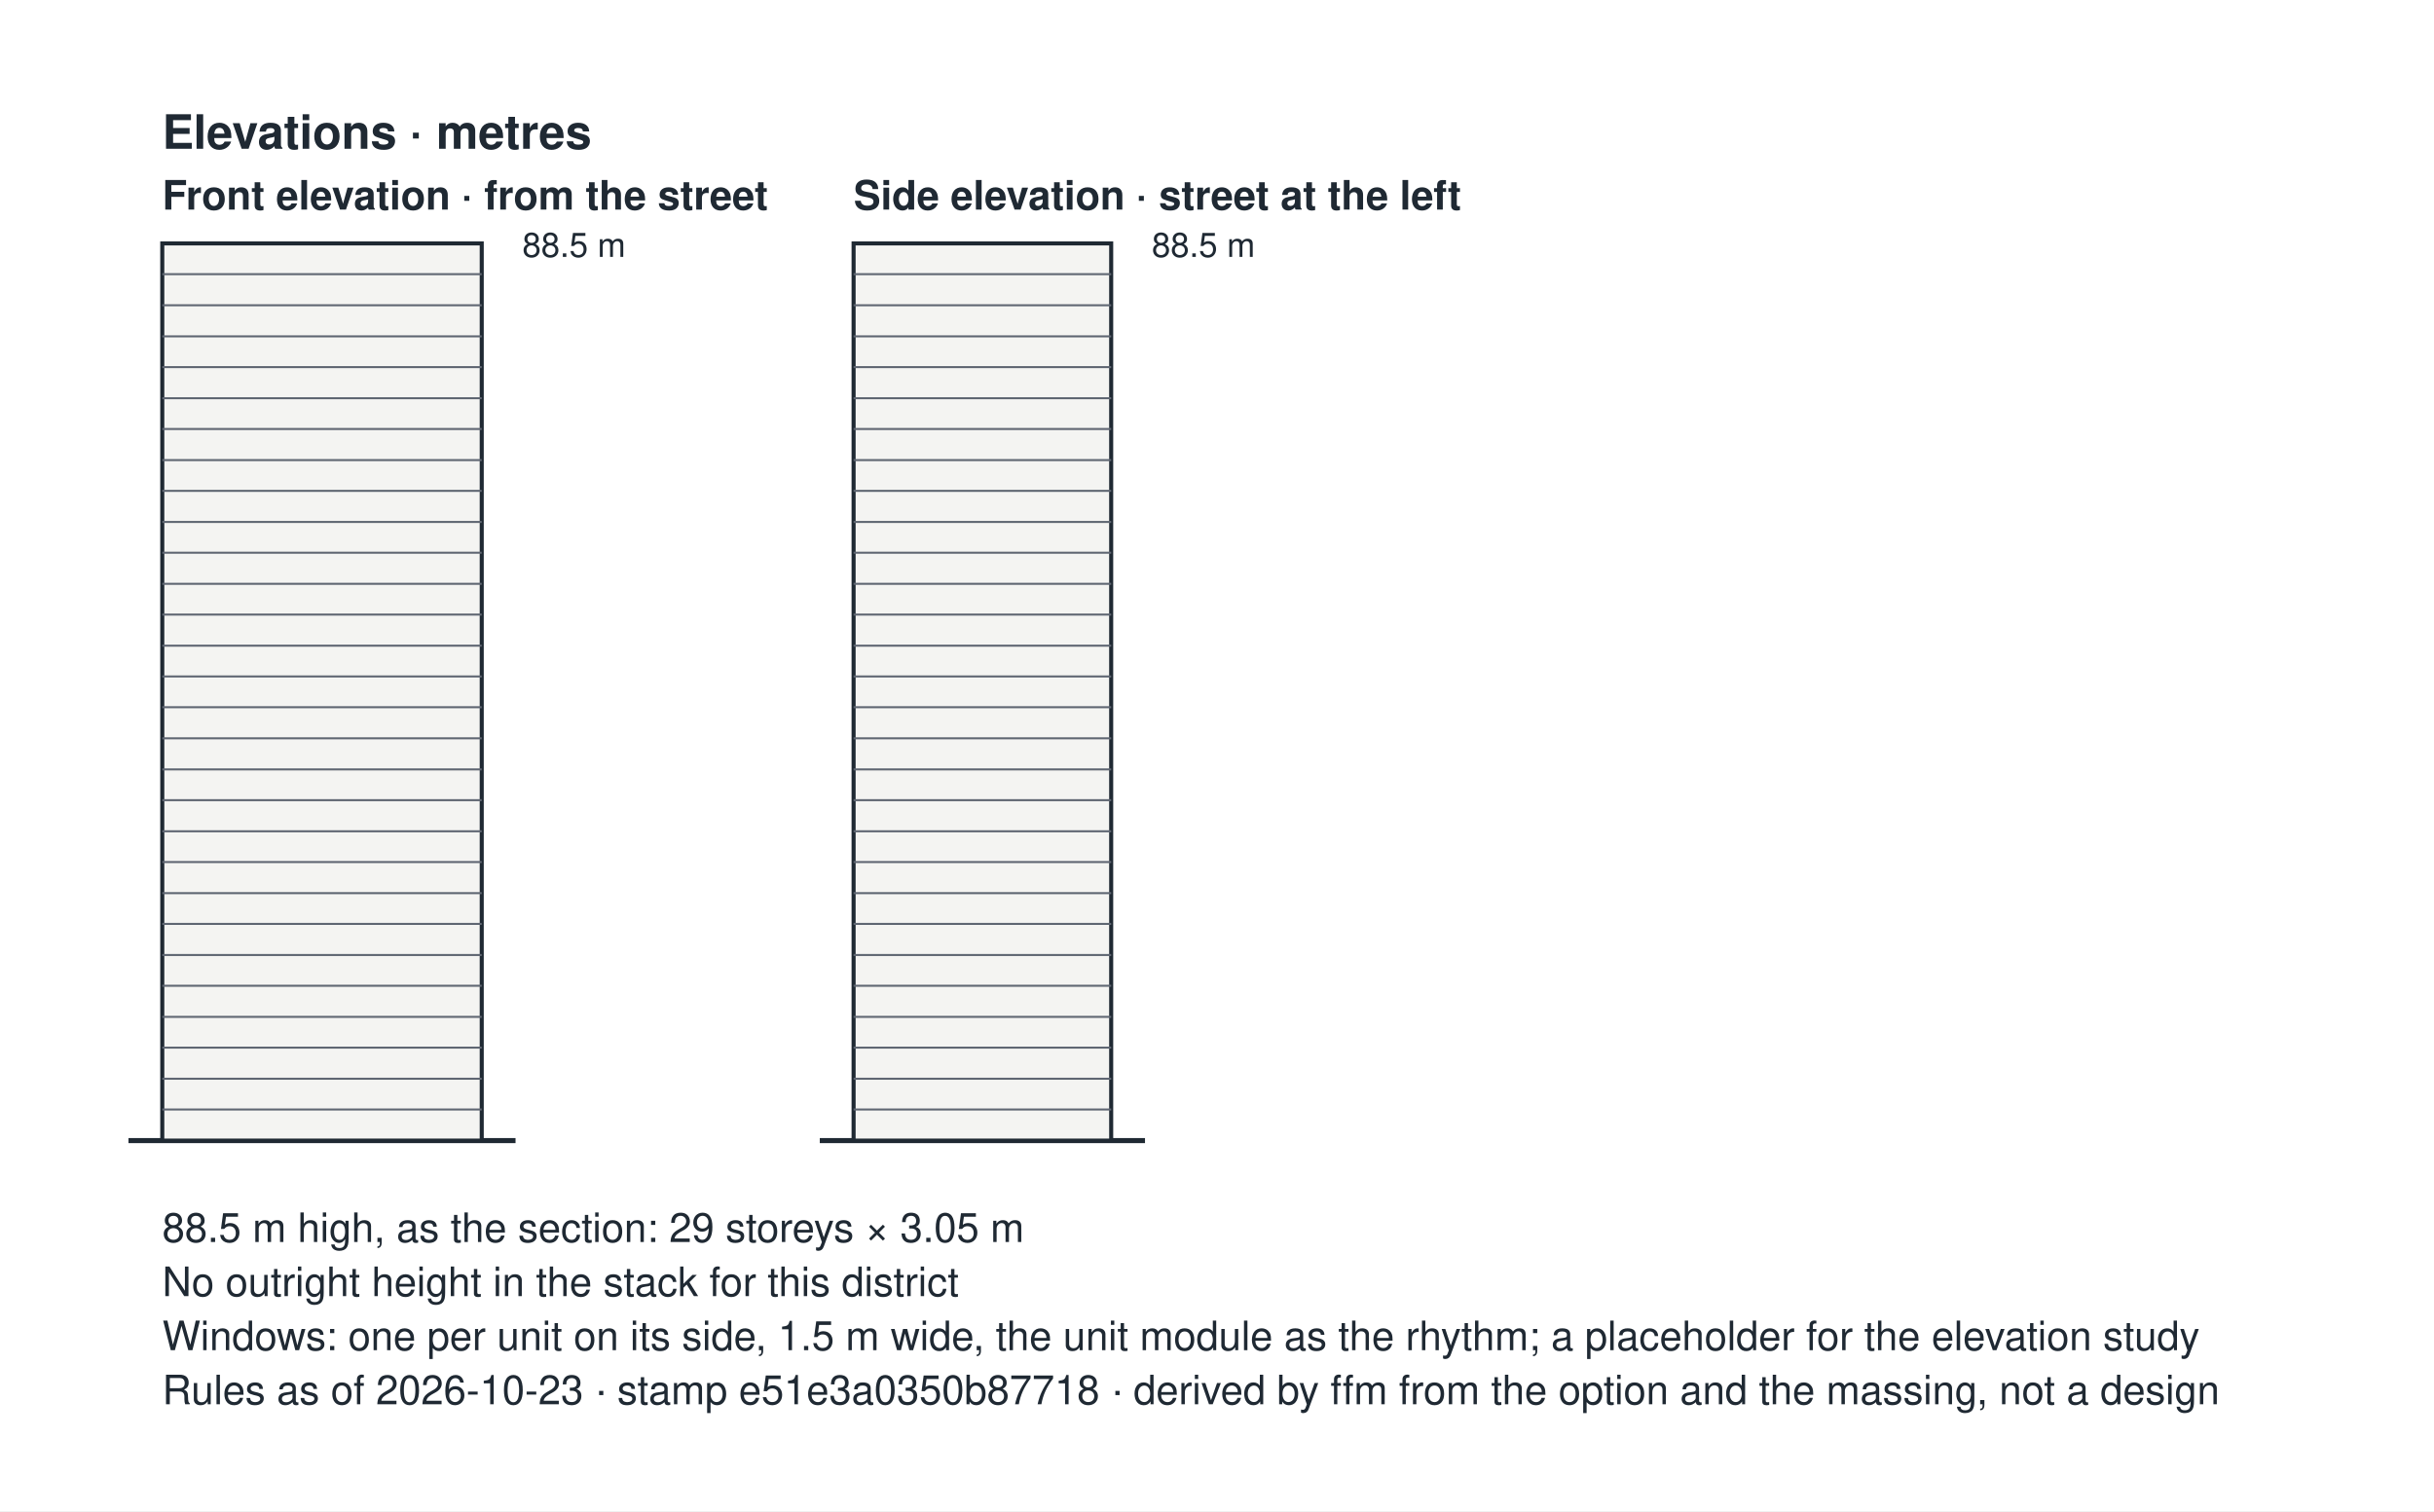
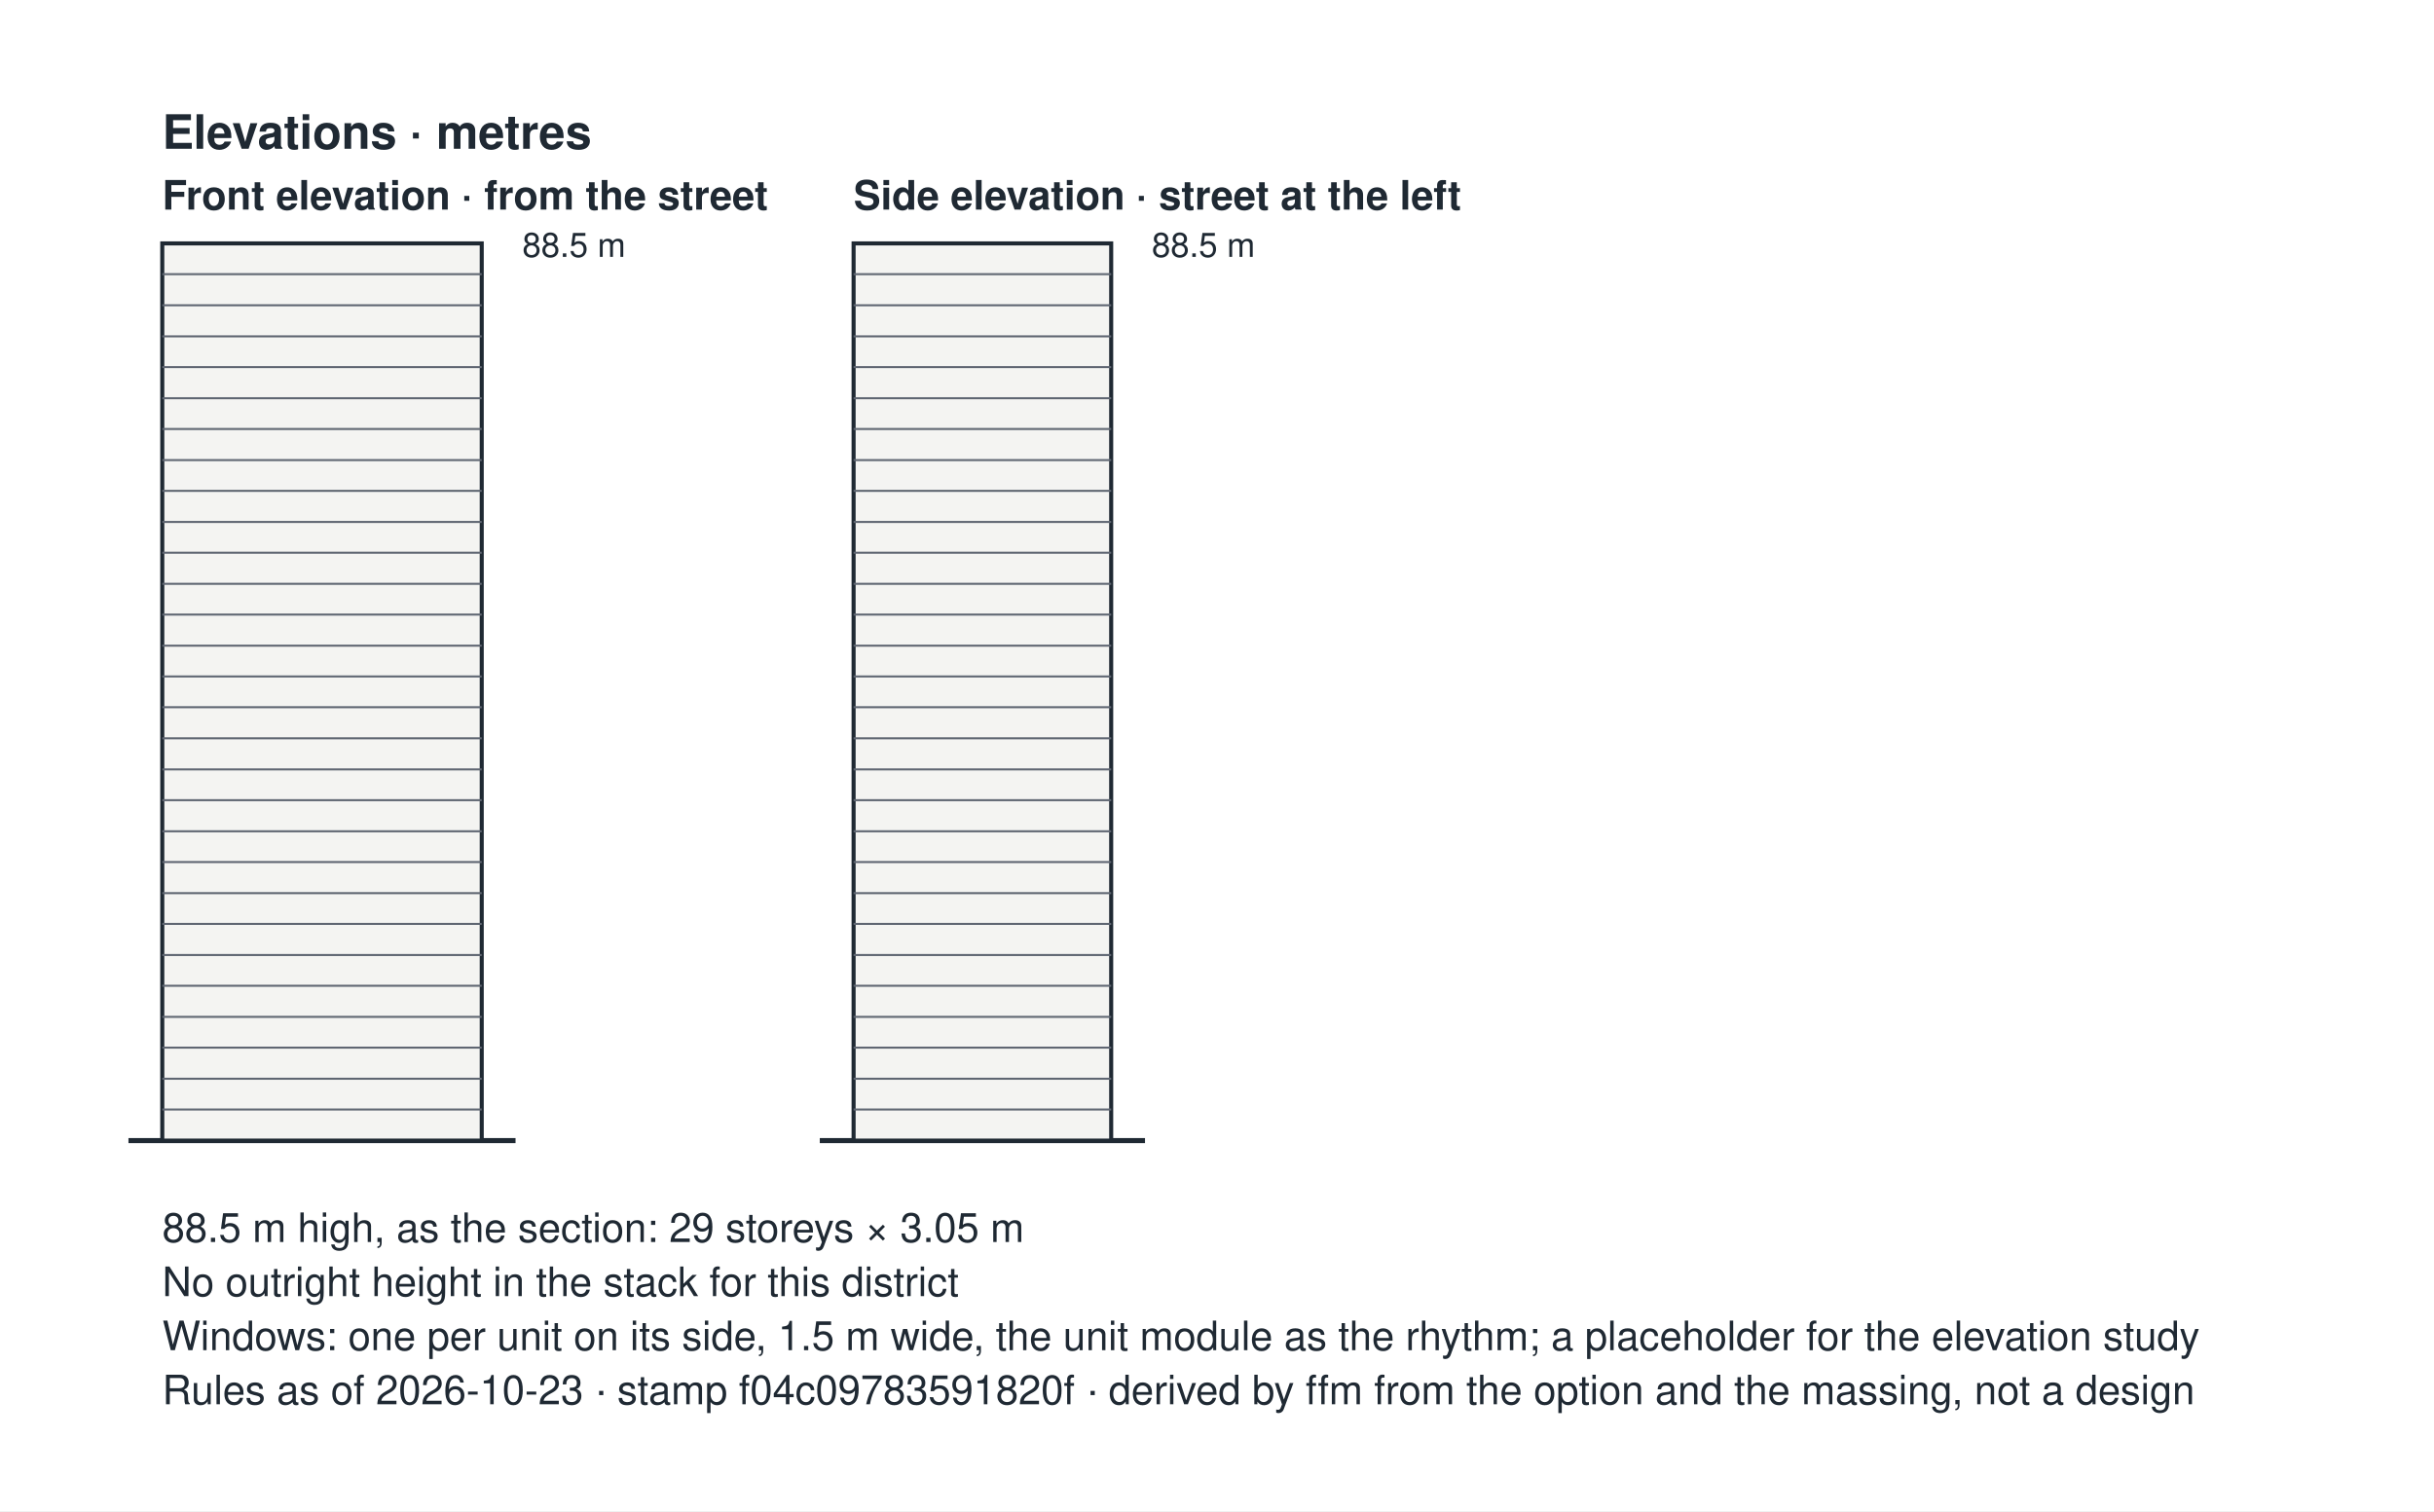
<svg xmlns="http://www.w3.org/2000/svg" width="720" height="447" viewBox="0 0 720 447" font-family="IBM Plex Sans, Helvetica, Arial, sans-serif" font-size="12" fill="#1f2933" role="img" aria-label="Preliminary elevations">
  <rect width="100%" height="100%" fill="#ffffff" />
  <text x="48" y="44" font-size="14" font-weight="600">Elevations · metres</text>
  <text x="48.0" y="62.0" font-size="12" font-weight="600">Front elevation · from the street</text>
  <line x1="38.0" y1="337.4" x2="152.5" y2="337.4" stroke="#1f2933" stroke-width="1.5" />
  <rect x="48.0" y="72.0" width="94.5" height="265.4" fill="#f4f4f2" stroke="#1f2933" stroke-width="1.2" />
  <line x1="48.0" y1="328.2" x2="142.5" y2="328.2" stroke="#5f6672" stroke-width="0.6" />
  <line x1="48.0" y1="319.1" x2="142.5" y2="319.1" stroke="#5f6672" stroke-width="0.6" />
  <line x1="48.0" y1="309.9" x2="142.5" y2="309.9" stroke="#5f6672" stroke-width="0.6" />
  <line x1="48.0" y1="300.8" x2="142.5" y2="300.8" stroke="#5f6672" stroke-width="0.6" />
  <line x1="48.0" y1="291.6" x2="142.5" y2="291.6" stroke="#5f6672" stroke-width="0.6" />
  <line x1="48.0" y1="282.5" x2="142.5" y2="282.5" stroke="#5f6672" stroke-width="0.6" />
  <line x1="48.0" y1="273.3" x2="142.5" y2="273.3" stroke="#5f6672" stroke-width="0.6" />
  <line x1="48.0" y1="264.2" x2="142.5" y2="264.2" stroke="#5f6672" stroke-width="0.6" />
  <line x1="48.0" y1="255.0" x2="142.5" y2="255.0" stroke="#5f6672" stroke-width="0.6" />
  <line x1="48.0" y1="245.9" x2="142.5" y2="245.9" stroke="#5f6672" stroke-width="0.6" />
  <line x1="48.0" y1="236.7" x2="142.5" y2="236.7" stroke="#5f6672" stroke-width="0.6" />
  <line x1="48.0" y1="227.6" x2="142.5" y2="227.6" stroke="#5f6672" stroke-width="0.6" />
  <line x1="48.0" y1="218.4" x2="142.5" y2="218.4" stroke="#5f6672" stroke-width="0.6" />
  <line x1="48.0" y1="209.2" x2="142.5" y2="209.2" stroke="#5f6672" stroke-width="0.6" />
  <line x1="48.0" y1="200.1" x2="142.5" y2="200.1" stroke="#5f6672" stroke-width="0.6" />
  <line x1="48.0" y1="191.0" x2="142.5" y2="191.0" stroke="#5f6672" stroke-width="0.6" />
  <line x1="48.0" y1="181.8" x2="142.5" y2="181.8" stroke="#5f6672" stroke-width="0.6" />
  <line x1="48.0" y1="172.7" x2="142.5" y2="172.7" stroke="#5f6672" stroke-width="0.6" />
  <line x1="48.0" y1="163.5" x2="142.5" y2="163.5" stroke="#5f6672" stroke-width="0.6" />
  <line x1="48.0" y1="154.4" x2="142.5" y2="154.4" stroke="#5f6672" stroke-width="0.6" />
  <line x1="48.0" y1="145.2" x2="142.5" y2="145.2" stroke="#5f6672" stroke-width="0.6" />
  <line x1="48.0" y1="136.1" x2="142.5" y2="136.1" stroke="#5f6672" stroke-width="0.6" />
  <line x1="48.0" y1="126.9" x2="142.5" y2="126.9" stroke="#5f6672" stroke-width="0.6" />
  <line x1="48.0" y1="117.8" x2="142.5" y2="117.8" stroke="#5f6672" stroke-width="0.6" />
  <line x1="48.0" y1="108.6" x2="142.5" y2="108.6" stroke="#5f6672" stroke-width="0.6" />
  <line x1="48.0" y1="99.5" x2="142.5" y2="99.5" stroke="#5f6672" stroke-width="0.6" />
  <line x1="48.0" y1="90.3" x2="142.5" y2="90.3" stroke="#5f6672" stroke-width="0.6" />
  <line x1="48.0" y1="81.1" x2="142.5" y2="81.1" stroke="#5f6672" stroke-width="0.6" />
  <text x="154.5" y="76.0" font-size="10" fill="#1f2933">88.5 m</text>
  <text x="252.5" y="62.0" font-size="12" font-weight="600">Side elevation · street at the left</text>
  <line x1="242.5" y1="337.4" x2="338.7" y2="337.4" stroke="#1f2933" stroke-width="1.5" />
  <rect x="252.5" y="72.0" width="76.2" height="265.4" fill="#f4f4f2" stroke="#1f2933" stroke-width="1.2" />
  <line x1="252.5" y1="328.2" x2="328.7" y2="328.2" stroke="#5f6672" stroke-width="0.6" />
  <line x1="252.5" y1="319.1" x2="328.7" y2="319.1" stroke="#5f6672" stroke-width="0.6" />
  <line x1="252.5" y1="309.9" x2="328.7" y2="309.9" stroke="#5f6672" stroke-width="0.6" />
  <line x1="252.5" y1="300.8" x2="328.7" y2="300.8" stroke="#5f6672" stroke-width="0.6" />
  <line x1="252.5" y1="291.6" x2="328.7" y2="291.6" stroke="#5f6672" stroke-width="0.6" />
  <line x1="252.5" y1="282.5" x2="328.7" y2="282.5" stroke="#5f6672" stroke-width="0.6" />
  <line x1="252.5" y1="273.3" x2="328.7" y2="273.3" stroke="#5f6672" stroke-width="0.6" />
  <line x1="252.5" y1="264.2" x2="328.7" y2="264.2" stroke="#5f6672" stroke-width="0.6" />
  <line x1="252.5" y1="255.0" x2="328.7" y2="255.0" stroke="#5f6672" stroke-width="0.6" />
  <line x1="252.5" y1="245.9" x2="328.7" y2="245.9" stroke="#5f6672" stroke-width="0.6" />
  <line x1="252.5" y1="236.7" x2="328.7" y2="236.7" stroke="#5f6672" stroke-width="0.6" />
  <line x1="252.5" y1="227.6" x2="328.7" y2="227.6" stroke="#5f6672" stroke-width="0.6" />
  <line x1="252.5" y1="218.4" x2="328.7" y2="218.4" stroke="#5f6672" stroke-width="0.6" />
  <line x1="252.5" y1="209.2" x2="328.7" y2="209.2" stroke="#5f6672" stroke-width="0.6" />
  <line x1="252.5" y1="200.1" x2="328.7" y2="200.1" stroke="#5f6672" stroke-width="0.6" />
  <line x1="252.5" y1="191.0" x2="328.7" y2="191.0" stroke="#5f6672" stroke-width="0.6" />
  <line x1="252.5" y1="181.8" x2="328.7" y2="181.8" stroke="#5f6672" stroke-width="0.6" />
  <line x1="252.5" y1="172.7" x2="328.7" y2="172.7" stroke="#5f6672" stroke-width="0.6" />
  <line x1="252.5" y1="163.5" x2="328.7" y2="163.5" stroke="#5f6672" stroke-width="0.6" />
  <line x1="252.5" y1="154.4" x2="328.7" y2="154.4" stroke="#5f6672" stroke-width="0.6" />
  <line x1="252.5" y1="145.2" x2="328.7" y2="145.2" stroke="#5f6672" stroke-width="0.6" />
  <line x1="252.5" y1="136.1" x2="328.7" y2="136.1" stroke="#5f6672" stroke-width="0.6" />
  <line x1="252.5" y1="126.9" x2="328.7" y2="126.9" stroke="#5f6672" stroke-width="0.6" />
  <line x1="252.5" y1="117.8" x2="328.7" y2="117.8" stroke="#5f6672" stroke-width="0.6" />
  <line x1="252.5" y1="108.6" x2="328.7" y2="108.6" stroke="#5f6672" stroke-width="0.6" />
  <line x1="252.5" y1="99.5" x2="328.7" y2="99.5" stroke="#5f6672" stroke-width="0.6" />
  <line x1="252.5" y1="90.3" x2="328.7" y2="90.3" stroke="#5f6672" stroke-width="0.6" />
  <line x1="252.5" y1="81.1" x2="328.7" y2="81.1" stroke="#5f6672" stroke-width="0.6" />
  <text x="340.7" y="76.0" font-size="10" fill="#1f2933">88.5 m</text>
  <text x="48.0" y="367.4" fill="#1f2933">88.5 m high, as the section: 29 storeys × 3.05 m</text>
  <text x="48.0" y="383.4" fill="#1f2933">No outright height in the stack for this district</text>
  <text x="48.0" y="399.4" fill="#1f2933">Windows: one per unit on its side, 1.5 m wide, the unit module as the rhythm; a placeholder for the elevation study</text>
-   <text x="48.0" y="415.4" fill="#1f2933">Rules as of 2026-10-23 · stamp e51e3a0350b87718 · derived by ffm from the option and the massing, not a design</text>
+   <text x="48.0" y="415.4" fill="#1f2933">Rules as of 2026-10-23 · stamp f04c09783591820f · derived by ffm from the option and the massing, not a design</text>
</svg>
